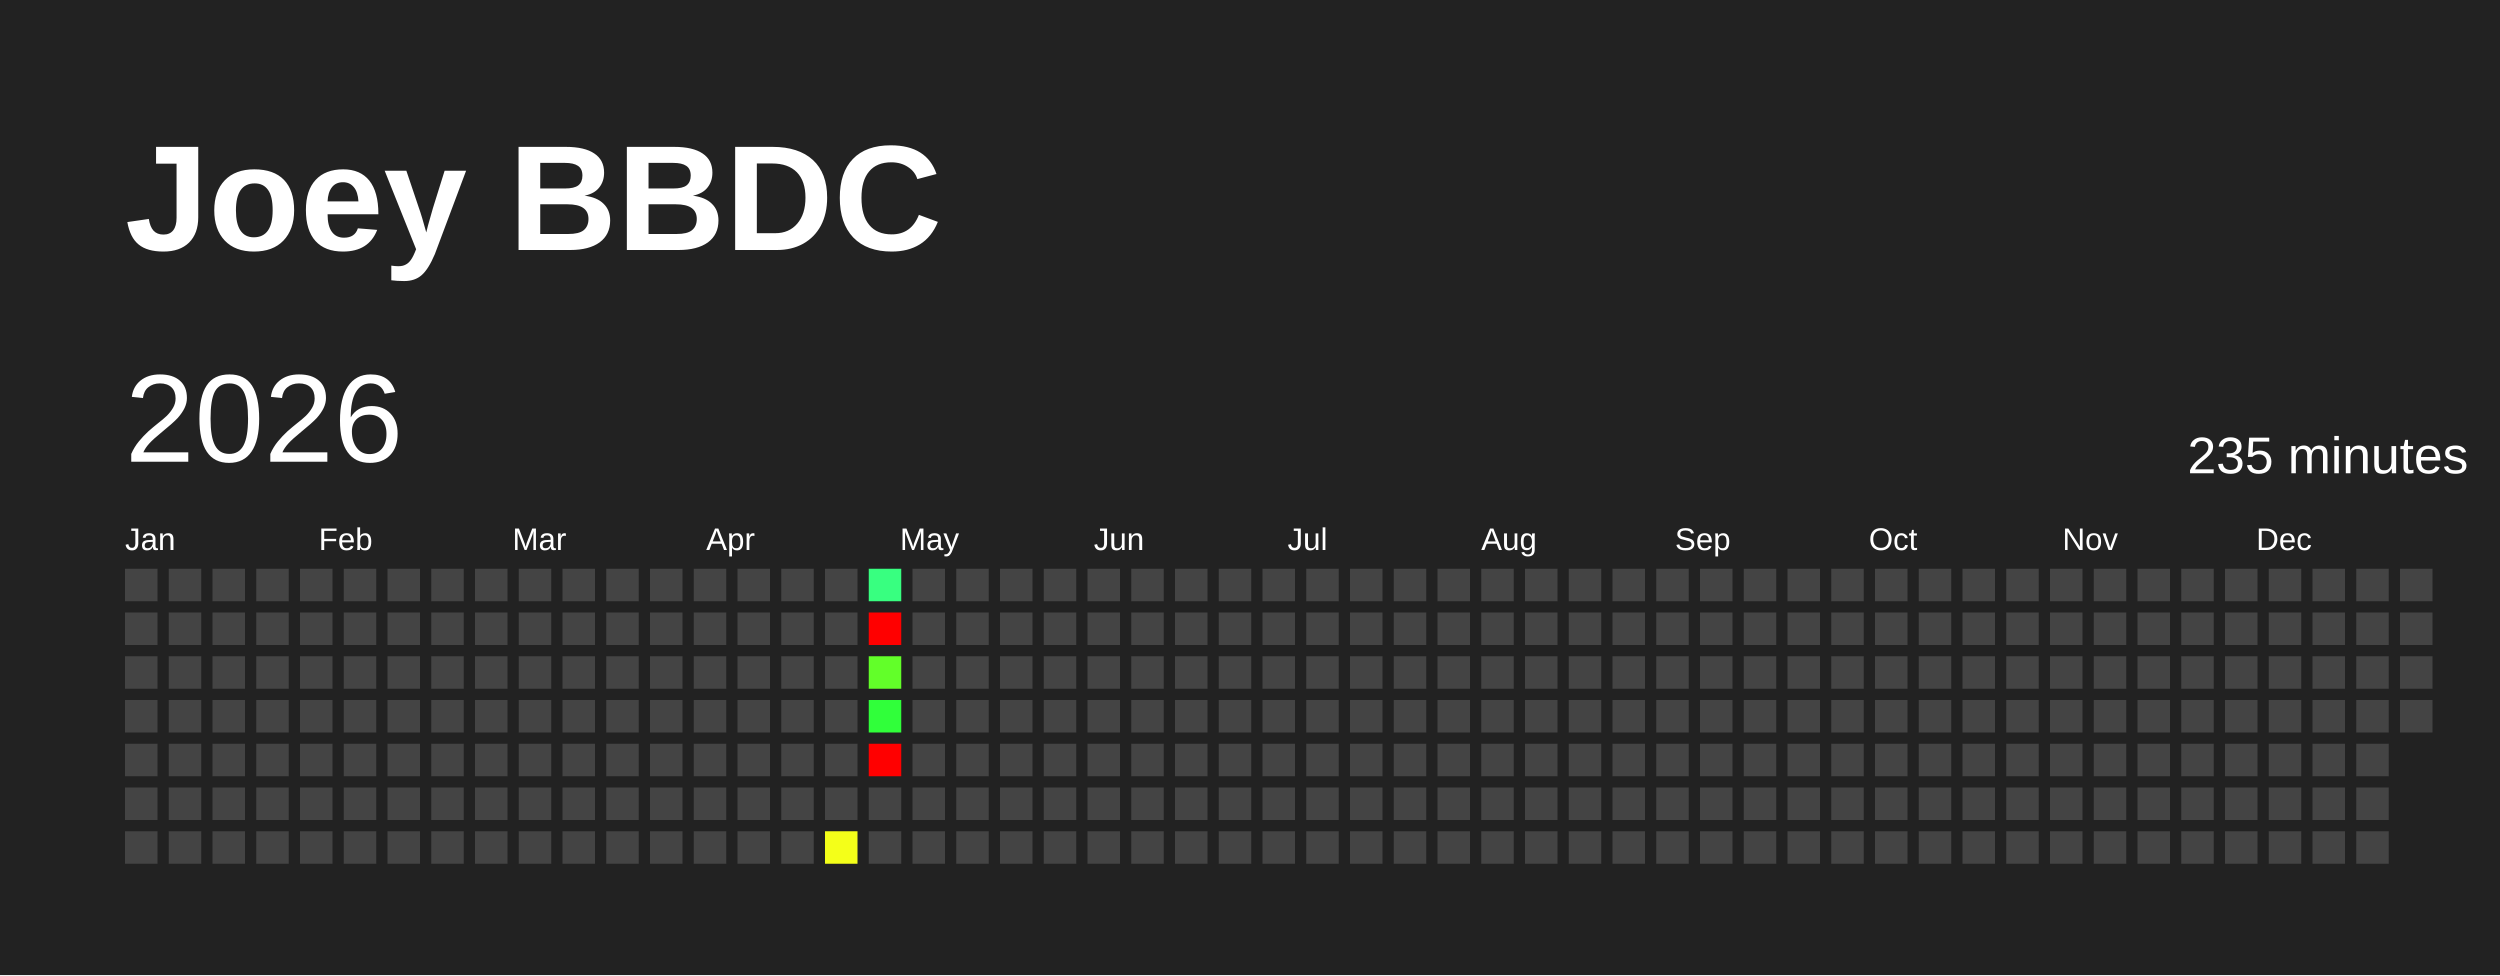
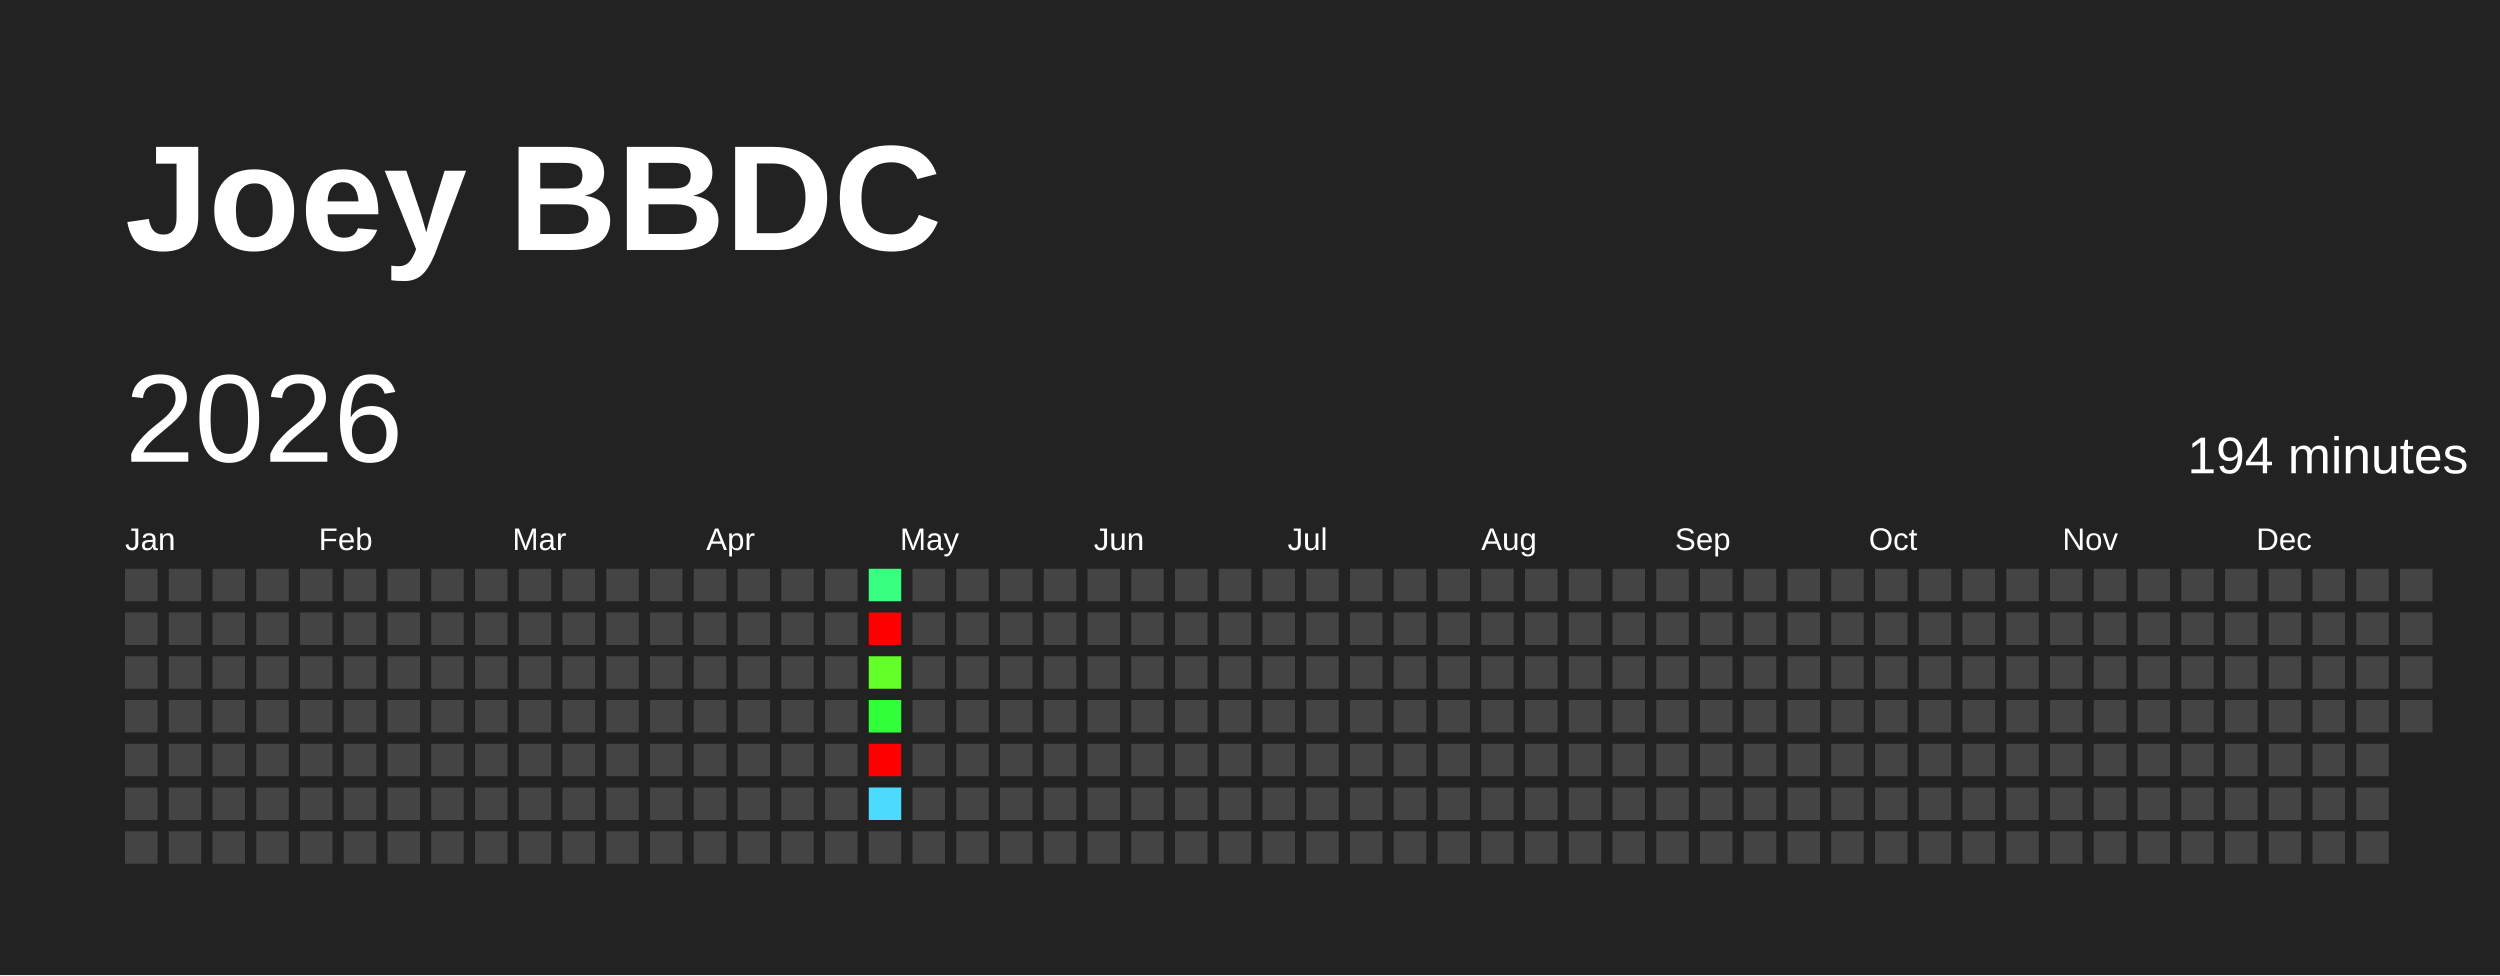
<svg xmlns="http://www.w3.org/2000/svg" baseProfile="full" height="78mm" version="1.1" viewBox="0,0,200,78" width="200mm">
  <defs />
  <rect fill="#222222" height="78" width="200" x="0" y="0" />
  <text fill="#FFFFFF" style="font-size:12px; font-family:Arial; font-weight:bold;" x="10" y="20">Joey BBDC</text>
  <text dominant-baseline="hanging" fill="#FFFFFF" style="font-size:10.0px; font-family:Arial;" x="10" y="30">2026</text>
-   <text dominant-baseline="hanging" fill="#FFFFFF" style="font-size:4.125px; font-family:Arial;" x="175" y="35">235 minutes</text>
+   <text dominant-baseline="hanging" fill="#FFFFFF" style="font-size:4.125px; font-family:Arial;" x="175" y="35">194 minutes</text>
  <text fill="#FFFFFF" style="font-size:2.5px; font-family:Arial" x="10.0" y="44">Jan</text>
  <text fill="#FFFFFF" style="font-size:2.5px; font-family:Arial" x="25.5" y="44">Feb</text>
  <text fill="#FFFFFF" style="font-size:2.5px; font-family:Arial" x="41.0" y="44">Mar</text>
  <text fill="#FFFFFF" style="font-size:2.5px; font-family:Arial" x="56.5" y="44">Apr</text>
  <text fill="#FFFFFF" style="font-size:2.5px; font-family:Arial" x="72.0" y="44">May</text>
  <text fill="#FFFFFF" style="font-size:2.5px; font-family:Arial" x="87.5" y="44">Jun</text>
  <text fill="#FFFFFF" style="font-size:2.5px; font-family:Arial" x="103.0" y="44">Jul</text>
  <text fill="#FFFFFF" style="font-size:2.5px; font-family:Arial" x="118.5" y="44">Aug</text>
  <text fill="#FFFFFF" style="font-size:2.5px; font-family:Arial" x="134.0" y="44">Sep</text>
  <text fill="#FFFFFF" style="font-size:2.5px; font-family:Arial" x="149.5" y="44">Oct</text>
  <text fill="#FFFFFF" style="font-size:2.5px; font-family:Arial" x="165.0" y="44">Nov</text>
  <text fill="#FFFFFF" style="font-size:2.5px; font-family:Arial" x="180.5" y="44">Dec</text>
  <rect fill="#444444" height="2.6" width="2.6" x="10.0" y="45.5" />
  <rect fill="#444444" height="2.6" width="2.6" x="10.0" y="49.0" />
  <rect fill="#444444" height="2.6" width="2.6" x="10.0" y="52.5" />
  <rect fill="#444444" height="2.6" width="2.6" x="10.0" y="56.0" />
  <rect fill="#444444" height="2.6" width="2.6" x="10.0" y="59.5" />
  <rect fill="#444444" height="2.6" width="2.6" x="10.0" y="63.0" />
  <rect fill="#444444" height="2.6" width="2.6" x="10.0" y="66.5" />
  <rect fill="#444444" height="2.6" width="2.6" x="13.5" y="45.5" />
  <rect fill="#444444" height="2.6" width="2.6" x="13.5" y="49.0" />
  <rect fill="#444444" height="2.6" width="2.6" x="13.5" y="52.5" />
  <rect fill="#444444" height="2.6" width="2.6" x="13.5" y="56.0" />
  <rect fill="#444444" height="2.6" width="2.6" x="13.5" y="59.5" />
  <rect fill="#444444" height="2.6" width="2.6" x="13.5" y="63.0" />
  <rect fill="#444444" height="2.6" width="2.6" x="13.5" y="66.5" />
  <rect fill="#444444" height="2.6" width="2.6" x="17.0" y="45.5" />
  <rect fill="#444444" height="2.6" width="2.6" x="17.0" y="49.0" />
  <rect fill="#444444" height="2.6" width="2.6" x="17.0" y="52.5" />
  <rect fill="#444444" height="2.6" width="2.6" x="17.0" y="56.0" />
  <rect fill="#444444" height="2.6" width="2.6" x="17.0" y="59.5" />
  <rect fill="#444444" height="2.6" width="2.6" x="17.0" y="63.0" />
  <rect fill="#444444" height="2.6" width="2.6" x="17.0" y="66.5" />
  <rect fill="#444444" height="2.6" width="2.6" x="20.5" y="45.5" />
  <rect fill="#444444" height="2.6" width="2.6" x="20.5" y="49.0" />
  <rect fill="#444444" height="2.6" width="2.6" x="20.5" y="52.5" />
  <rect fill="#444444" height="2.6" width="2.6" x="20.5" y="56.0" />
  <rect fill="#444444" height="2.6" width="2.6" x="20.5" y="59.5" />
  <rect fill="#444444" height="2.6" width="2.6" x="20.5" y="63.0" />
  <rect fill="#444444" height="2.6" width="2.6" x="20.5" y="66.5" />
  <rect fill="#444444" height="2.6" width="2.6" x="24.0" y="45.5" />
  <rect fill="#444444" height="2.6" width="2.6" x="24.0" y="49.0" />
  <rect fill="#444444" height="2.6" width="2.6" x="24.0" y="52.5" />
  <rect fill="#444444" height="2.6" width="2.6" x="24.0" y="56.0" />
  <rect fill="#444444" height="2.6" width="2.6" x="24.0" y="59.5" />
  <rect fill="#444444" height="2.6" width="2.6" x="24.0" y="63.0" />
  <rect fill="#444444" height="2.6" width="2.6" x="24.0" y="66.5" />
  <rect fill="#444444" height="2.6" width="2.6" x="27.5" y="45.5" />
  <rect fill="#444444" height="2.6" width="2.6" x="27.5" y="49.0" />
  <rect fill="#444444" height="2.6" width="2.6" x="27.5" y="52.5" />
  <rect fill="#444444" height="2.6" width="2.6" x="27.5" y="56.0" />
  <rect fill="#444444" height="2.6" width="2.6" x="27.5" y="59.5" />
  <rect fill="#444444" height="2.6" width="2.6" x="27.5" y="63.0" />
  <rect fill="#444444" height="2.6" width="2.6" x="27.5" y="66.5" />
  <rect fill="#444444" height="2.6" width="2.6" x="31.0" y="45.5" />
  <rect fill="#444444" height="2.6" width="2.6" x="31.0" y="49.0" />
  <rect fill="#444444" height="2.6" width="2.6" x="31.0" y="52.5" />
  <rect fill="#444444" height="2.6" width="2.6" x="31.0" y="56.0" />
  <rect fill="#444444" height="2.6" width="2.6" x="31.0" y="59.5" />
  <rect fill="#444444" height="2.6" width="2.6" x="31.0" y="63.0" />
  <rect fill="#444444" height="2.6" width="2.6" x="31.0" y="66.5" />
  <rect fill="#444444" height="2.6" width="2.6" x="34.5" y="45.5" />
  <rect fill="#444444" height="2.6" width="2.6" x="34.5" y="49.0" />
  <rect fill="#444444" height="2.6" width="2.6" x="34.5" y="52.5" />
  <rect fill="#444444" height="2.6" width="2.6" x="34.5" y="56.0" />
  <rect fill="#444444" height="2.6" width="2.6" x="34.5" y="59.5" />
  <rect fill="#444444" height="2.6" width="2.6" x="34.5" y="63.0" />
  <rect fill="#444444" height="2.6" width="2.6" x="34.5" y="66.5" />
  <rect fill="#444444" height="2.6" width="2.6" x="38.0" y="45.5" />
  <rect fill="#444444" height="2.6" width="2.6" x="38.0" y="49.0" />
  <rect fill="#444444" height="2.6" width="2.6" x="38.0" y="52.5" />
  <rect fill="#444444" height="2.6" width="2.6" x="38.0" y="56.0" />
  <rect fill="#444444" height="2.6" width="2.6" x="38.0" y="59.5" />
  <rect fill="#444444" height="2.6" width="2.6" x="38.0" y="63.0" />
  <rect fill="#444444" height="2.6" width="2.6" x="38.0" y="66.5" />
  <rect fill="#444444" height="2.6" width="2.6" x="41.5" y="45.5" />
  <rect fill="#444444" height="2.6" width="2.6" x="41.5" y="49.0" />
  <rect fill="#444444" height="2.6" width="2.6" x="41.5" y="52.5" />
  <rect fill="#444444" height="2.6" width="2.6" x="41.5" y="56.0" />
  <rect fill="#444444" height="2.6" width="2.6" x="41.5" y="59.5" />
  <rect fill="#444444" height="2.6" width="2.6" x="41.5" y="63.0" />
  <rect fill="#444444" height="2.6" width="2.6" x="41.5" y="66.5" />
  <rect fill="#444444" height="2.6" width="2.6" x="45.0" y="45.5" />
  <rect fill="#444444" height="2.6" width="2.6" x="45.0" y="49.0" />
  <rect fill="#444444" height="2.6" width="2.6" x="45.0" y="52.5" />
  <rect fill="#444444" height="2.6" width="2.6" x="45.0" y="56.0" />
  <rect fill="#444444" height="2.6" width="2.6" x="45.0" y="59.5" />
  <rect fill="#444444" height="2.6" width="2.6" x="45.0" y="63.0" />
  <rect fill="#444444" height="2.6" width="2.6" x="45.0" y="66.5" />
  <rect fill="#444444" height="2.6" width="2.6" x="48.5" y="45.5" />
  <rect fill="#444444" height="2.6" width="2.6" x="48.5" y="49.0" />
  <rect fill="#444444" height="2.6" width="2.6" x="48.5" y="52.5" />
  <rect fill="#444444" height="2.6" width="2.6" x="48.5" y="56.0" />
  <rect fill="#444444" height="2.6" width="2.6" x="48.5" y="59.5" />
  <rect fill="#444444" height="2.6" width="2.6" x="48.5" y="63.0" />
  <rect fill="#444444" height="2.6" width="2.6" x="48.5" y="66.5" />
  <rect fill="#444444" height="2.6" width="2.6" x="52.0" y="45.5" />
  <rect fill="#444444" height="2.6" width="2.6" x="52.0" y="49.0" />
  <rect fill="#444444" height="2.6" width="2.6" x="52.0" y="52.5" />
  <rect fill="#444444" height="2.6" width="2.6" x="52.0" y="56.0" />
  <rect fill="#444444" height="2.6" width="2.6" x="52.0" y="59.5" />
  <rect fill="#444444" height="2.6" width="2.6" x="52.0" y="63.0" />
  <rect fill="#444444" height="2.6" width="2.6" x="52.0" y="66.5" />
  <rect fill="#444444" height="2.6" width="2.6" x="55.5" y="45.5" />
  <rect fill="#444444" height="2.6" width="2.6" x="55.5" y="49.0" />
  <rect fill="#444444" height="2.6" width="2.6" x="55.5" y="52.5" />
  <rect fill="#444444" height="2.6" width="2.6" x="55.5" y="56.0" />
  <rect fill="#444444" height="2.6" width="2.6" x="55.5" y="59.5" />
  <rect fill="#444444" height="2.6" width="2.6" x="55.5" y="63.0" />
  <rect fill="#444444" height="2.6" width="2.6" x="55.5" y="66.5" />
  <rect fill="#444444" height="2.6" width="2.6" x="59.0" y="45.5" />
  <rect fill="#444444" height="2.6" width="2.6" x="59.0" y="49.0" />
  <rect fill="#444444" height="2.6" width="2.6" x="59.0" y="52.5" />
  <rect fill="#444444" height="2.6" width="2.6" x="59.0" y="56.0" />
  <rect fill="#444444" height="2.6" width="2.6" x="59.0" y="59.5" />
  <rect fill="#444444" height="2.6" width="2.6" x="59.0" y="63.0" />
  <rect fill="#444444" height="2.6" width="2.6" x="59.0" y="66.5" />
  <rect fill="#444444" height="2.6" width="2.6" x="62.5" y="45.5" />
  <rect fill="#444444" height="2.6" width="2.6" x="62.5" y="49.0" />
  <rect fill="#444444" height="2.6" width="2.6" x="62.5" y="52.5" />
  <rect fill="#444444" height="2.6" width="2.6" x="62.5" y="56.0" />
  <rect fill="#444444" height="2.6" width="2.6" x="62.5" y="59.5" />
  <rect fill="#444444" height="2.6" width="2.6" x="62.5" y="63.0" />
  <rect fill="#444444" height="2.6" width="2.6" x="62.5" y="66.5" />
  <rect fill="#444444" height="2.6" width="2.6" x="66.0" y="45.5" />
  <rect fill="#444444" height="2.6" width="2.6" x="66.0" y="49.0" />
  <rect fill="#444444" height="2.6" width="2.6" x="66.0" y="52.5" />
  <rect fill="#444444" height="2.6" width="2.6" x="66.0" y="56.0" />
  <rect fill="#444444" height="2.6" width="2.6" x="66.0" y="59.5" />
  <rect fill="#444444" height="2.6" width="2.6" x="66.0" y="63.0" />
-   <rect fill="#f4ff19" height="2.6" width="2.6" x="66.0" y="66.5" />
+   <rect fill="#444444" height="2.6" width="2.6" x="66.0" y="66.5" />
  <rect fill="#38ff80" height="2.6" width="2.6" x="69.5" y="45.5" />
  <rect fill="red" height="2.6" width="2.6" x="69.5" y="49.0" />
  <rect fill="#62ff29" height="2.6" width="2.6" x="69.5" y="52.5" />
  <rect fill="#30ff3a" height="2.6" width="2.6" x="69.5" y="56.0" />
  <rect fill="red" height="2.6" width="2.6" x="69.5" y="59.5" />
-   <rect fill="#444444" height="2.6" width="2.6" x="69.5" y="63.0" />
+   <rect fill="#4cdbff" height="2.6" width="2.6" x="69.5" y="63.0" />
  <rect fill="#444444" height="2.6" width="2.6" x="69.5" y="66.5" />
  <rect fill="#444444" height="2.6" width="2.6" x="73.0" y="45.5" />
  <rect fill="#444444" height="2.6" width="2.6" x="73.0" y="49.0" />
  <rect fill="#444444" height="2.6" width="2.6" x="73.0" y="52.5" />
  <rect fill="#444444" height="2.6" width="2.6" x="73.0" y="56.0" />
  <rect fill="#444444" height="2.6" width="2.6" x="73.0" y="59.5" />
  <rect fill="#444444" height="2.6" width="2.6" x="73.0" y="63.0" />
  <rect fill="#444444" height="2.6" width="2.6" x="73.0" y="66.5" />
  <rect fill="#444444" height="2.6" width="2.6" x="76.5" y="45.5" />
  <rect fill="#444444" height="2.6" width="2.6" x="76.5" y="49.0" />
  <rect fill="#444444" height="2.6" width="2.6" x="76.5" y="52.5" />
  <rect fill="#444444" height="2.6" width="2.6" x="76.5" y="56.0" />
  <rect fill="#444444" height="2.6" width="2.6" x="76.5" y="59.5" />
  <rect fill="#444444" height="2.6" width="2.6" x="76.5" y="63.0" />
  <rect fill="#444444" height="2.6" width="2.6" x="76.5" y="66.5" />
  <rect fill="#444444" height="2.6" width="2.6" x="80.0" y="45.5" />
  <rect fill="#444444" height="2.6" width="2.6" x="80.0" y="49.0" />
  <rect fill="#444444" height="2.6" width="2.6" x="80.0" y="52.5" />
  <rect fill="#444444" height="2.6" width="2.6" x="80.0" y="56.0" />
  <rect fill="#444444" height="2.6" width="2.6" x="80.0" y="59.5" />
  <rect fill="#444444" height="2.6" width="2.6" x="80.0" y="63.0" />
  <rect fill="#444444" height="2.6" width="2.6" x="80.0" y="66.5" />
  <rect fill="#444444" height="2.6" width="2.6" x="83.5" y="45.5" />
  <rect fill="#444444" height="2.6" width="2.6" x="83.5" y="49.0" />
  <rect fill="#444444" height="2.6" width="2.6" x="83.5" y="52.5" />
  <rect fill="#444444" height="2.6" width="2.6" x="83.5" y="56.0" />
  <rect fill="#444444" height="2.6" width="2.6" x="83.5" y="59.5" />
  <rect fill="#444444" height="2.6" width="2.6" x="83.5" y="63.0" />
  <rect fill="#444444" height="2.6" width="2.6" x="83.5" y="66.5" />
  <rect fill="#444444" height="2.6" width="2.6" x="87.0" y="45.5" />
  <rect fill="#444444" height="2.6" width="2.6" x="87.0" y="49.0" />
  <rect fill="#444444" height="2.6" width="2.6" x="87.0" y="52.5" />
  <rect fill="#444444" height="2.6" width="2.6" x="87.0" y="56.0" />
  <rect fill="#444444" height="2.6" width="2.6" x="87.0" y="59.5" />
  <rect fill="#444444" height="2.6" width="2.6" x="87.0" y="63.0" />
  <rect fill="#444444" height="2.6" width="2.6" x="87.0" y="66.5" />
  <rect fill="#444444" height="2.6" width="2.6" x="90.5" y="45.5" />
  <rect fill="#444444" height="2.6" width="2.6" x="90.5" y="49.0" />
  <rect fill="#444444" height="2.6" width="2.6" x="90.5" y="52.5" />
  <rect fill="#444444" height="2.6" width="2.6" x="90.5" y="56.0" />
  <rect fill="#444444" height="2.6" width="2.6" x="90.5" y="59.5" />
  <rect fill="#444444" height="2.6" width="2.6" x="90.5" y="63.0" />
  <rect fill="#444444" height="2.6" width="2.6" x="90.5" y="66.5" />
  <rect fill="#444444" height="2.6" width="2.6" x="94.0" y="45.5" />
  <rect fill="#444444" height="2.6" width="2.6" x="94.0" y="49.0" />
  <rect fill="#444444" height="2.6" width="2.6" x="94.0" y="52.5" />
  <rect fill="#444444" height="2.6" width="2.6" x="94.0" y="56.0" />
  <rect fill="#444444" height="2.6" width="2.6" x="94.0" y="59.5" />
  <rect fill="#444444" height="2.6" width="2.6" x="94.0" y="63.0" />
  <rect fill="#444444" height="2.6" width="2.6" x="94.0" y="66.5" />
  <rect fill="#444444" height="2.6" width="2.6" x="97.5" y="45.5" />
  <rect fill="#444444" height="2.6" width="2.6" x="97.5" y="49.0" />
  <rect fill="#444444" height="2.6" width="2.6" x="97.5" y="52.5" />
  <rect fill="#444444" height="2.6" width="2.6" x="97.5" y="56.0" />
  <rect fill="#444444" height="2.6" width="2.6" x="97.5" y="59.5" />
  <rect fill="#444444" height="2.6" width="2.6" x="97.5" y="63.0" />
  <rect fill="#444444" height="2.6" width="2.6" x="97.5" y="66.5" />
  <rect fill="#444444" height="2.6" width="2.6" x="101.0" y="45.5" />
  <rect fill="#444444" height="2.6" width="2.6" x="101.0" y="49.0" />
  <rect fill="#444444" height="2.6" width="2.6" x="101.0" y="52.5" />
  <rect fill="#444444" height="2.6" width="2.6" x="101.0" y="56.0" />
  <rect fill="#444444" height="2.6" width="2.6" x="101.0" y="59.5" />
  <rect fill="#444444" height="2.6" width="2.6" x="101.0" y="63.0" />
  <rect fill="#444444" height="2.6" width="2.6" x="101.0" y="66.5" />
  <rect fill="#444444" height="2.6" width="2.6" x="104.5" y="45.5" />
  <rect fill="#444444" height="2.6" width="2.6" x="104.5" y="49.0" />
  <rect fill="#444444" height="2.6" width="2.6" x="104.5" y="52.5" />
  <rect fill="#444444" height="2.6" width="2.6" x="104.5" y="56.0" />
  <rect fill="#444444" height="2.6" width="2.6" x="104.5" y="59.5" />
  <rect fill="#444444" height="2.6" width="2.6" x="104.5" y="63.0" />
  <rect fill="#444444" height="2.6" width="2.6" x="104.5" y="66.5" />
  <rect fill="#444444" height="2.6" width="2.6" x="108.0" y="45.5" />
  <rect fill="#444444" height="2.6" width="2.6" x="108.0" y="49.0" />
  <rect fill="#444444" height="2.6" width="2.6" x="108.0" y="52.5" />
  <rect fill="#444444" height="2.6" width="2.6" x="108.0" y="56.0" />
  <rect fill="#444444" height="2.6" width="2.6" x="108.0" y="59.5" />
  <rect fill="#444444" height="2.6" width="2.6" x="108.0" y="63.0" />
  <rect fill="#444444" height="2.6" width="2.6" x="108.0" y="66.5" />
  <rect fill="#444444" height="2.6" width="2.6" x="111.5" y="45.5" />
  <rect fill="#444444" height="2.6" width="2.6" x="111.5" y="49.0" />
  <rect fill="#444444" height="2.6" width="2.6" x="111.5" y="52.5" />
  <rect fill="#444444" height="2.6" width="2.6" x="111.5" y="56.0" />
  <rect fill="#444444" height="2.6" width="2.6" x="111.5" y="59.5" />
  <rect fill="#444444" height="2.6" width="2.6" x="111.5" y="63.0" />
  <rect fill="#444444" height="2.6" width="2.6" x="111.5" y="66.5" />
  <rect fill="#444444" height="2.6" width="2.6" x="115.0" y="45.5" />
  <rect fill="#444444" height="2.6" width="2.6" x="115.0" y="49.0" />
  <rect fill="#444444" height="2.6" width="2.6" x="115.0" y="52.5" />
  <rect fill="#444444" height="2.6" width="2.6" x="115.0" y="56.0" />
  <rect fill="#444444" height="2.6" width="2.6" x="115.0" y="59.5" />
  <rect fill="#444444" height="2.6" width="2.6" x="115.0" y="63.0" />
  <rect fill="#444444" height="2.6" width="2.6" x="115.0" y="66.5" />
  <rect fill="#444444" height="2.6" width="2.6" x="118.5" y="45.5" />
  <rect fill="#444444" height="2.6" width="2.6" x="118.5" y="49.0" />
  <rect fill="#444444" height="2.6" width="2.6" x="118.5" y="52.5" />
  <rect fill="#444444" height="2.6" width="2.6" x="118.5" y="56.0" />
  <rect fill="#444444" height="2.6" width="2.6" x="118.5" y="59.5" />
  <rect fill="#444444" height="2.6" width="2.6" x="118.5" y="63.0" />
  <rect fill="#444444" height="2.6" width="2.6" x="118.5" y="66.5" />
  <rect fill="#444444" height="2.6" width="2.6" x="122.0" y="45.5" />
  <rect fill="#444444" height="2.6" width="2.6" x="122.0" y="49.0" />
  <rect fill="#444444" height="2.6" width="2.6" x="122.0" y="52.5" />
  <rect fill="#444444" height="2.6" width="2.6" x="122.0" y="56.0" />
  <rect fill="#444444" height="2.6" width="2.6" x="122.0" y="59.5" />
  <rect fill="#444444" height="2.6" width="2.6" x="122.0" y="63.0" />
  <rect fill="#444444" height="2.6" width="2.6" x="122.0" y="66.5" />
  <rect fill="#444444" height="2.6" width="2.6" x="125.5" y="45.5" />
  <rect fill="#444444" height="2.6" width="2.6" x="125.5" y="49.0" />
  <rect fill="#444444" height="2.6" width="2.6" x="125.5" y="52.5" />
  <rect fill="#444444" height="2.6" width="2.6" x="125.5" y="56.0" />
  <rect fill="#444444" height="2.6" width="2.6" x="125.5" y="59.5" />
  <rect fill="#444444" height="2.6" width="2.6" x="125.5" y="63.0" />
  <rect fill="#444444" height="2.6" width="2.6" x="125.5" y="66.5" />
  <rect fill="#444444" height="2.6" width="2.6" x="129.0" y="45.5" />
  <rect fill="#444444" height="2.6" width="2.6" x="129.0" y="49.0" />
  <rect fill="#444444" height="2.6" width="2.6" x="129.0" y="52.5" />
  <rect fill="#444444" height="2.6" width="2.6" x="129.0" y="56.0" />
  <rect fill="#444444" height="2.6" width="2.6" x="129.0" y="59.5" />
  <rect fill="#444444" height="2.6" width="2.6" x="129.0" y="63.0" />
  <rect fill="#444444" height="2.6" width="2.6" x="129.0" y="66.5" />
  <rect fill="#444444" height="2.6" width="2.6" x="132.5" y="45.5" />
  <rect fill="#444444" height="2.6" width="2.6" x="132.5" y="49.0" />
  <rect fill="#444444" height="2.6" width="2.6" x="132.5" y="52.5" />
  <rect fill="#444444" height="2.6" width="2.6" x="132.5" y="56.0" />
  <rect fill="#444444" height="2.6" width="2.6" x="132.5" y="59.5" />
  <rect fill="#444444" height="2.6" width="2.6" x="132.5" y="63.0" />
  <rect fill="#444444" height="2.6" width="2.6" x="132.5" y="66.5" />
  <rect fill="#444444" height="2.6" width="2.6" x="136.0" y="45.5" />
  <rect fill="#444444" height="2.6" width="2.6" x="136.0" y="49.0" />
  <rect fill="#444444" height="2.6" width="2.6" x="136.0" y="52.5" />
  <rect fill="#444444" height="2.6" width="2.6" x="136.0" y="56.0" />
  <rect fill="#444444" height="2.6" width="2.6" x="136.0" y="59.5" />
  <rect fill="#444444" height="2.6" width="2.6" x="136.0" y="63.0" />
  <rect fill="#444444" height="2.6" width="2.6" x="136.0" y="66.5" />
  <rect fill="#444444" height="2.6" width="2.6" x="139.5" y="45.5" />
  <rect fill="#444444" height="2.6" width="2.6" x="139.5" y="49.0" />
  <rect fill="#444444" height="2.6" width="2.6" x="139.5" y="52.5" />
  <rect fill="#444444" height="2.6" width="2.6" x="139.5" y="56.0" />
  <rect fill="#444444" height="2.6" width="2.6" x="139.5" y="59.5" />
  <rect fill="#444444" height="2.6" width="2.6" x="139.5" y="63.0" />
  <rect fill="#444444" height="2.6" width="2.6" x="139.5" y="66.5" />
  <rect fill="#444444" height="2.6" width="2.6" x="143.0" y="45.5" />
  <rect fill="#444444" height="2.6" width="2.6" x="143.0" y="49.0" />
  <rect fill="#444444" height="2.6" width="2.6" x="143.0" y="52.5" />
  <rect fill="#444444" height="2.6" width="2.6" x="143.0" y="56.0" />
  <rect fill="#444444" height="2.6" width="2.6" x="143.0" y="59.5" />
  <rect fill="#444444" height="2.6" width="2.6" x="143.0" y="63.0" />
  <rect fill="#444444" height="2.6" width="2.6" x="143.0" y="66.5" />
  <rect fill="#444444" height="2.6" width="2.6" x="146.5" y="45.5" />
  <rect fill="#444444" height="2.6" width="2.6" x="146.5" y="49.0" />
  <rect fill="#444444" height="2.6" width="2.6" x="146.5" y="52.5" />
  <rect fill="#444444" height="2.6" width="2.6" x="146.5" y="56.0" />
  <rect fill="#444444" height="2.6" width="2.6" x="146.5" y="59.5" />
  <rect fill="#444444" height="2.6" width="2.6" x="146.5" y="63.0" />
  <rect fill="#444444" height="2.6" width="2.6" x="146.5" y="66.5" />
  <rect fill="#444444" height="2.6" width="2.6" x="150.0" y="45.5" />
  <rect fill="#444444" height="2.6" width="2.6" x="150.0" y="49.0" />
  <rect fill="#444444" height="2.6" width="2.6" x="150.0" y="52.5" />
  <rect fill="#444444" height="2.6" width="2.6" x="150.0" y="56.0" />
  <rect fill="#444444" height="2.6" width="2.6" x="150.0" y="59.5" />
  <rect fill="#444444" height="2.6" width="2.6" x="150.0" y="63.0" />
  <rect fill="#444444" height="2.6" width="2.6" x="150.0" y="66.5" />
  <rect fill="#444444" height="2.6" width="2.6" x="153.5" y="45.5" />
  <rect fill="#444444" height="2.6" width="2.6" x="153.5" y="49.0" />
  <rect fill="#444444" height="2.6" width="2.6" x="153.5" y="52.5" />
  <rect fill="#444444" height="2.6" width="2.6" x="153.5" y="56.0" />
  <rect fill="#444444" height="2.6" width="2.6" x="153.5" y="59.5" />
  <rect fill="#444444" height="2.6" width="2.6" x="153.5" y="63.0" />
  <rect fill="#444444" height="2.6" width="2.6" x="153.5" y="66.5" />
  <rect fill="#444444" height="2.6" width="2.6" x="157.0" y="45.5" />
  <rect fill="#444444" height="2.6" width="2.6" x="157.0" y="49.0" />
  <rect fill="#444444" height="2.6" width="2.6" x="157.0" y="52.5" />
  <rect fill="#444444" height="2.6" width="2.6" x="157.0" y="56.0" />
  <rect fill="#444444" height="2.6" width="2.6" x="157.0" y="59.5" />
  <rect fill="#444444" height="2.6" width="2.6" x="157.0" y="63.0" />
  <rect fill="#444444" height="2.6" width="2.6" x="157.0" y="66.5" />
  <rect fill="#444444" height="2.6" width="2.6" x="160.5" y="45.5" />
  <rect fill="#444444" height="2.6" width="2.6" x="160.5" y="49.0" />
  <rect fill="#444444" height="2.6" width="2.6" x="160.5" y="52.5" />
  <rect fill="#444444" height="2.6" width="2.6" x="160.5" y="56.0" />
  <rect fill="#444444" height="2.6" width="2.6" x="160.5" y="59.5" />
  <rect fill="#444444" height="2.6" width="2.6" x="160.5" y="63.0" />
  <rect fill="#444444" height="2.6" width="2.6" x="160.5" y="66.5" />
  <rect fill="#444444" height="2.6" width="2.6" x="164.0" y="45.5" />
  <rect fill="#444444" height="2.6" width="2.6" x="164.0" y="49.0" />
  <rect fill="#444444" height="2.6" width="2.6" x="164.0" y="52.5" />
  <rect fill="#444444" height="2.6" width="2.6" x="164.0" y="56.0" />
  <rect fill="#444444" height="2.6" width="2.6" x="164.0" y="59.5" />
  <rect fill="#444444" height="2.6" width="2.6" x="164.0" y="63.0" />
  <rect fill="#444444" height="2.6" width="2.6" x="164.0" y="66.5" />
  <rect fill="#444444" height="2.6" width="2.6" x="167.5" y="45.5" />
  <rect fill="#444444" height="2.6" width="2.6" x="167.5" y="49.0" />
  <rect fill="#444444" height="2.6" width="2.6" x="167.5" y="52.5" />
  <rect fill="#444444" height="2.6" width="2.6" x="167.5" y="56.0" />
  <rect fill="#444444" height="2.6" width="2.6" x="167.5" y="59.5" />
  <rect fill="#444444" height="2.6" width="2.6" x="167.5" y="63.0" />
  <rect fill="#444444" height="2.6" width="2.6" x="167.5" y="66.5" />
  <rect fill="#444444" height="2.6" width="2.6" x="171.0" y="45.5" />
  <rect fill="#444444" height="2.6" width="2.6" x="171.0" y="49.0" />
  <rect fill="#444444" height="2.6" width="2.6" x="171.0" y="52.5" />
  <rect fill="#444444" height="2.6" width="2.6" x="171.0" y="56.0" />
  <rect fill="#444444" height="2.6" width="2.6" x="171.0" y="59.5" />
  <rect fill="#444444" height="2.6" width="2.6" x="171.0" y="63.0" />
  <rect fill="#444444" height="2.6" width="2.6" x="171.0" y="66.5" />
  <rect fill="#444444" height="2.6" width="2.6" x="174.5" y="45.5" />
  <rect fill="#444444" height="2.6" width="2.6" x="174.5" y="49.0" />
  <rect fill="#444444" height="2.6" width="2.6" x="174.5" y="52.5" />
  <rect fill="#444444" height="2.6" width="2.6" x="174.5" y="56.0" />
  <rect fill="#444444" height="2.6" width="2.6" x="174.5" y="59.5" />
  <rect fill="#444444" height="2.6" width="2.6" x="174.5" y="63.0" />
  <rect fill="#444444" height="2.6" width="2.6" x="174.5" y="66.5" />
  <rect fill="#444444" height="2.6" width="2.6" x="178.0" y="45.5" />
  <rect fill="#444444" height="2.6" width="2.6" x="178.0" y="49.0" />
  <rect fill="#444444" height="2.6" width="2.6" x="178.0" y="52.5" />
  <rect fill="#444444" height="2.6" width="2.6" x="178.0" y="56.0" />
  <rect fill="#444444" height="2.6" width="2.6" x="178.0" y="59.5" />
  <rect fill="#444444" height="2.6" width="2.6" x="178.0" y="63.0" />
  <rect fill="#444444" height="2.6" width="2.6" x="178.0" y="66.5" />
  <rect fill="#444444" height="2.6" width="2.6" x="181.5" y="45.5" />
  <rect fill="#444444" height="2.6" width="2.6" x="181.5" y="49.0" />
  <rect fill="#444444" height="2.6" width="2.6" x="181.5" y="52.5" />
  <rect fill="#444444" height="2.6" width="2.6" x="181.5" y="56.0" />
  <rect fill="#444444" height="2.6" width="2.6" x="181.5" y="59.5" />
  <rect fill="#444444" height="2.6" width="2.6" x="181.5" y="63.0" />
  <rect fill="#444444" height="2.6" width="2.6" x="181.5" y="66.5" />
  <rect fill="#444444" height="2.6" width="2.6" x="185.0" y="45.5" />
  <rect fill="#444444" height="2.6" width="2.6" x="185.0" y="49.0" />
  <rect fill="#444444" height="2.6" width="2.6" x="185.0" y="52.5" />
  <rect fill="#444444" height="2.6" width="2.6" x="185.0" y="56.0" />
  <rect fill="#444444" height="2.6" width="2.6" x="185.0" y="59.5" />
  <rect fill="#444444" height="2.6" width="2.6" x="185.0" y="63.0" />
  <rect fill="#444444" height="2.6" width="2.6" x="185.0" y="66.5" />
  <rect fill="#444444" height="2.6" width="2.6" x="188.5" y="45.5" />
  <rect fill="#444444" height="2.6" width="2.6" x="188.5" y="49.0" />
  <rect fill="#444444" height="2.6" width="2.6" x="188.5" y="52.5" />
  <rect fill="#444444" height="2.6" width="2.6" x="188.5" y="56.0" />
  <rect fill="#444444" height="2.6" width="2.6" x="188.5" y="59.5" />
  <rect fill="#444444" height="2.6" width="2.6" x="188.5" y="63.0" />
  <rect fill="#444444" height="2.6" width="2.6" x="188.5" y="66.5" />
  <rect fill="#444444" height="2.6" width="2.6" x="192.0" y="45.5" />
  <rect fill="#444444" height="2.6" width="2.6" x="192.0" y="49.0" />
  <rect fill="#444444" height="2.6" width="2.6" x="192.0" y="52.5" />
  <rect fill="#444444" height="2.6" width="2.6" x="192.0" y="56.0" />
</svg>
